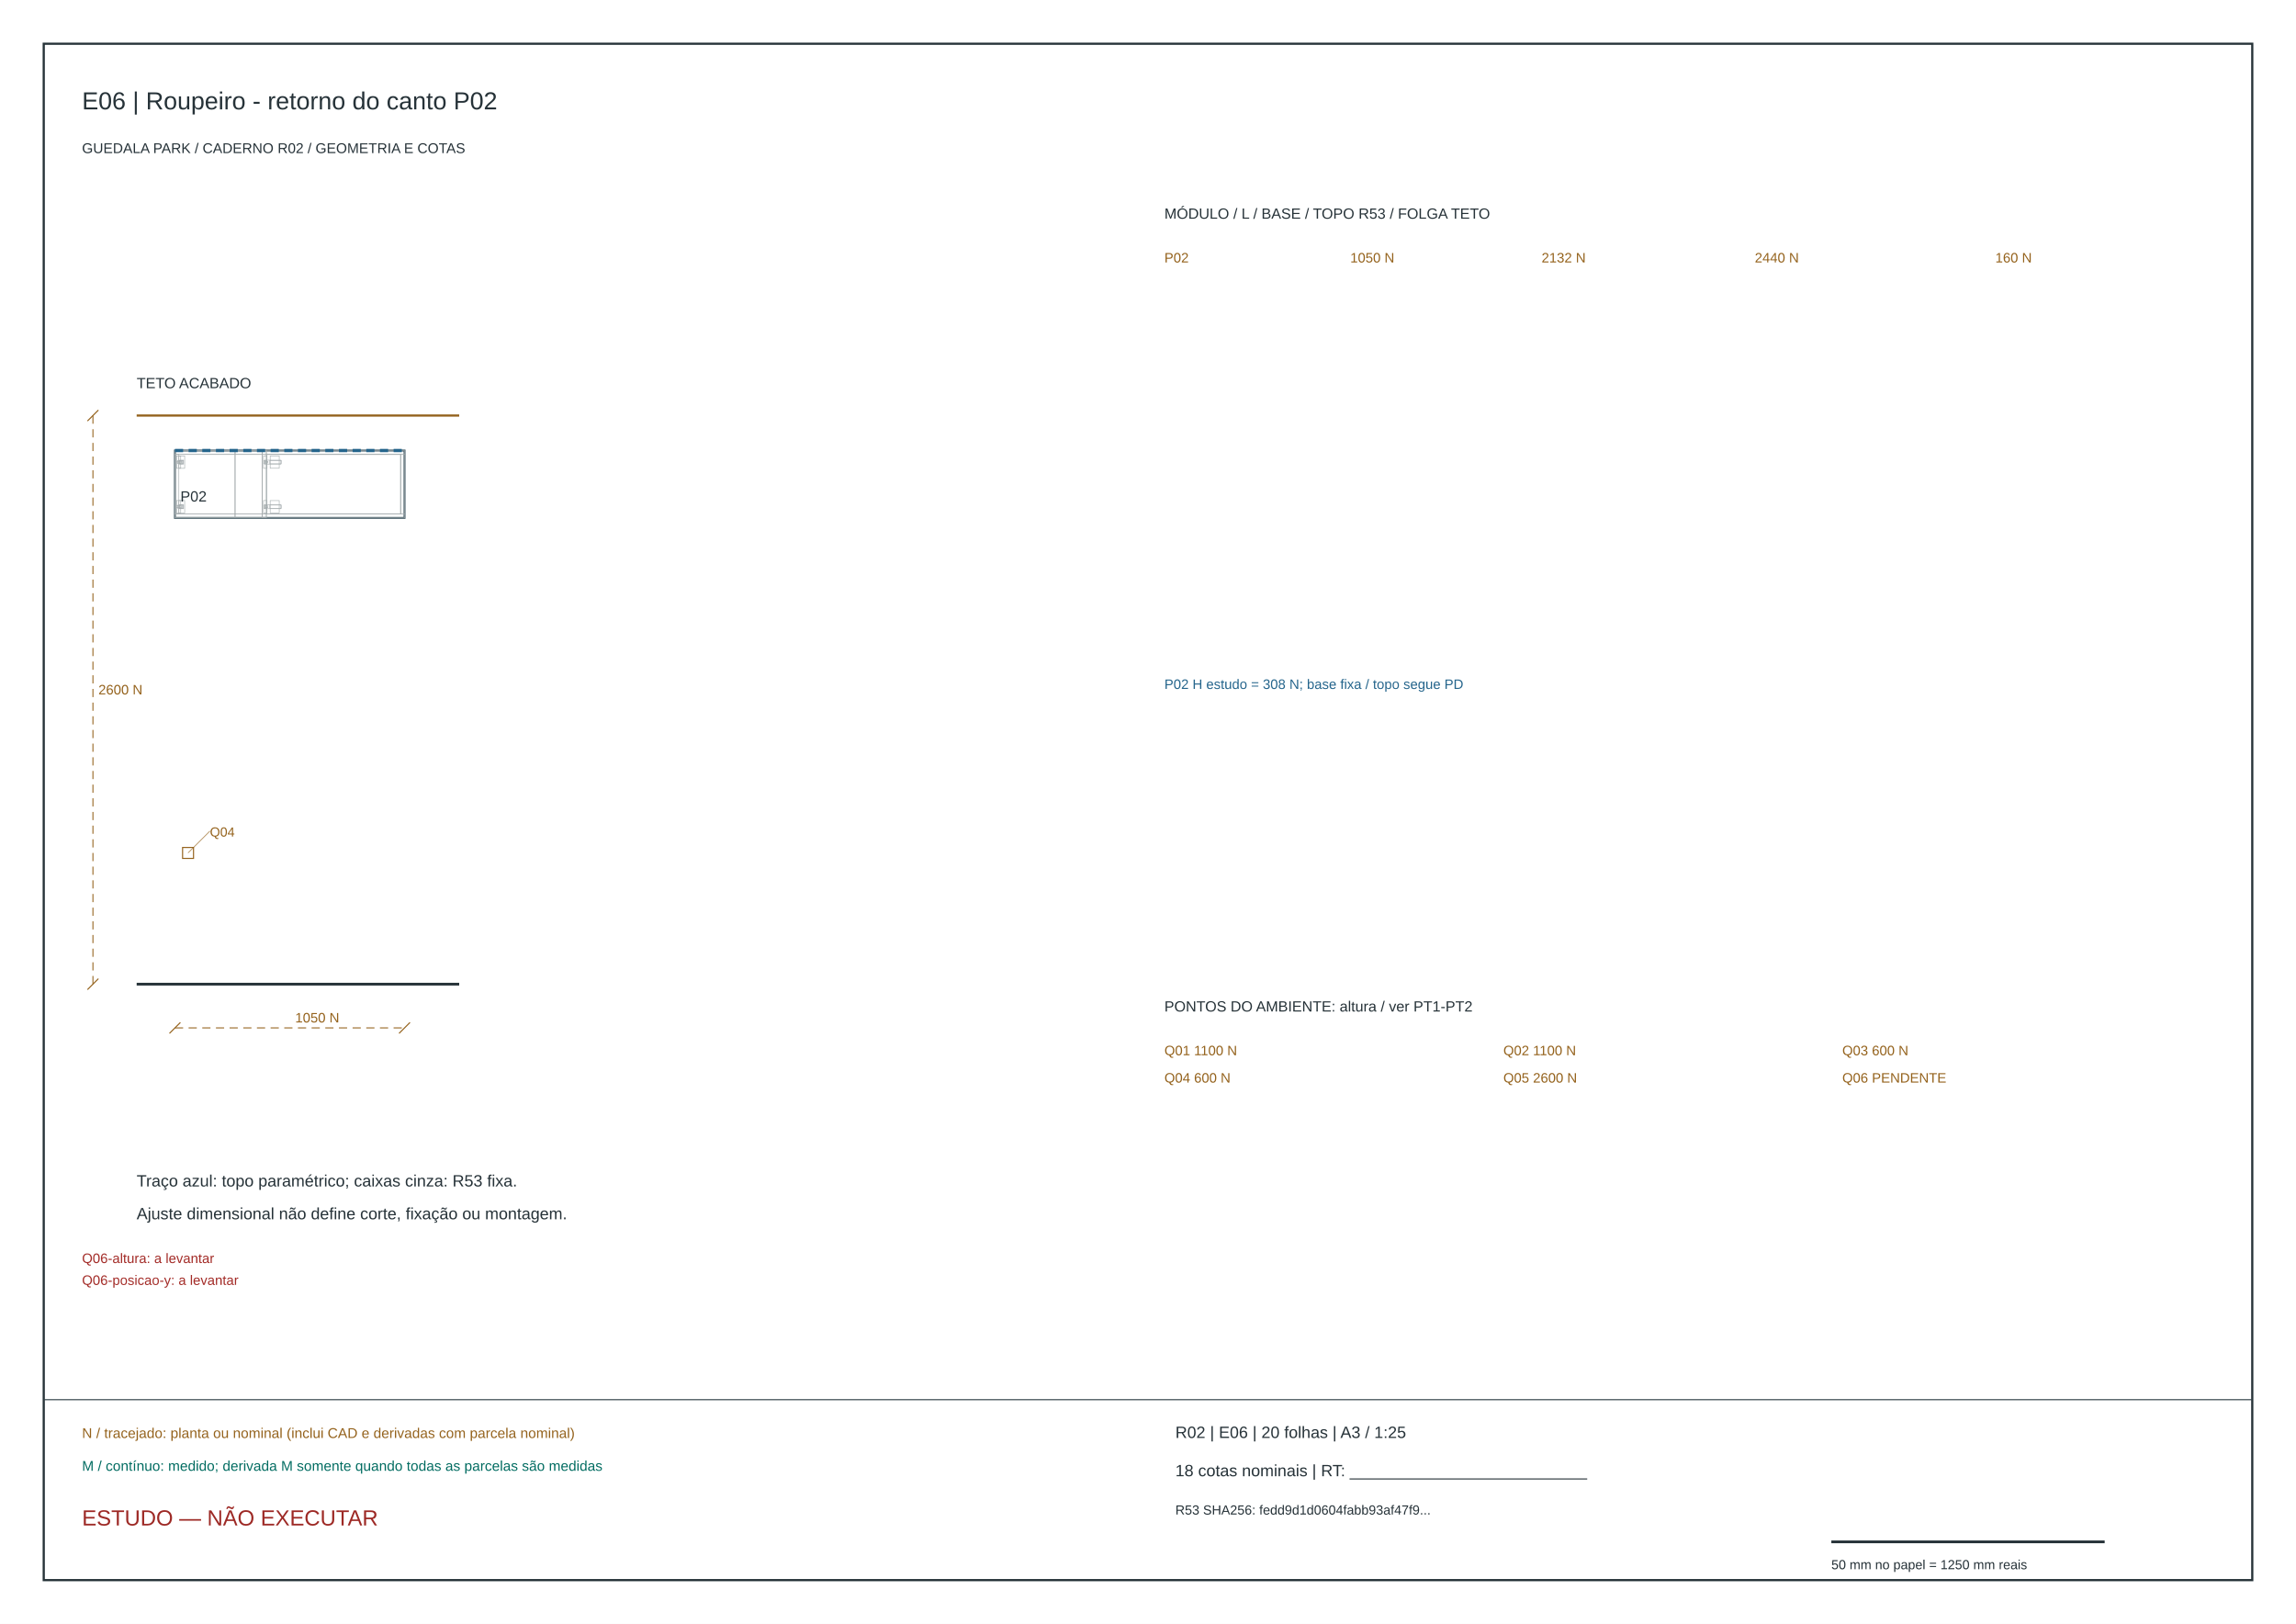
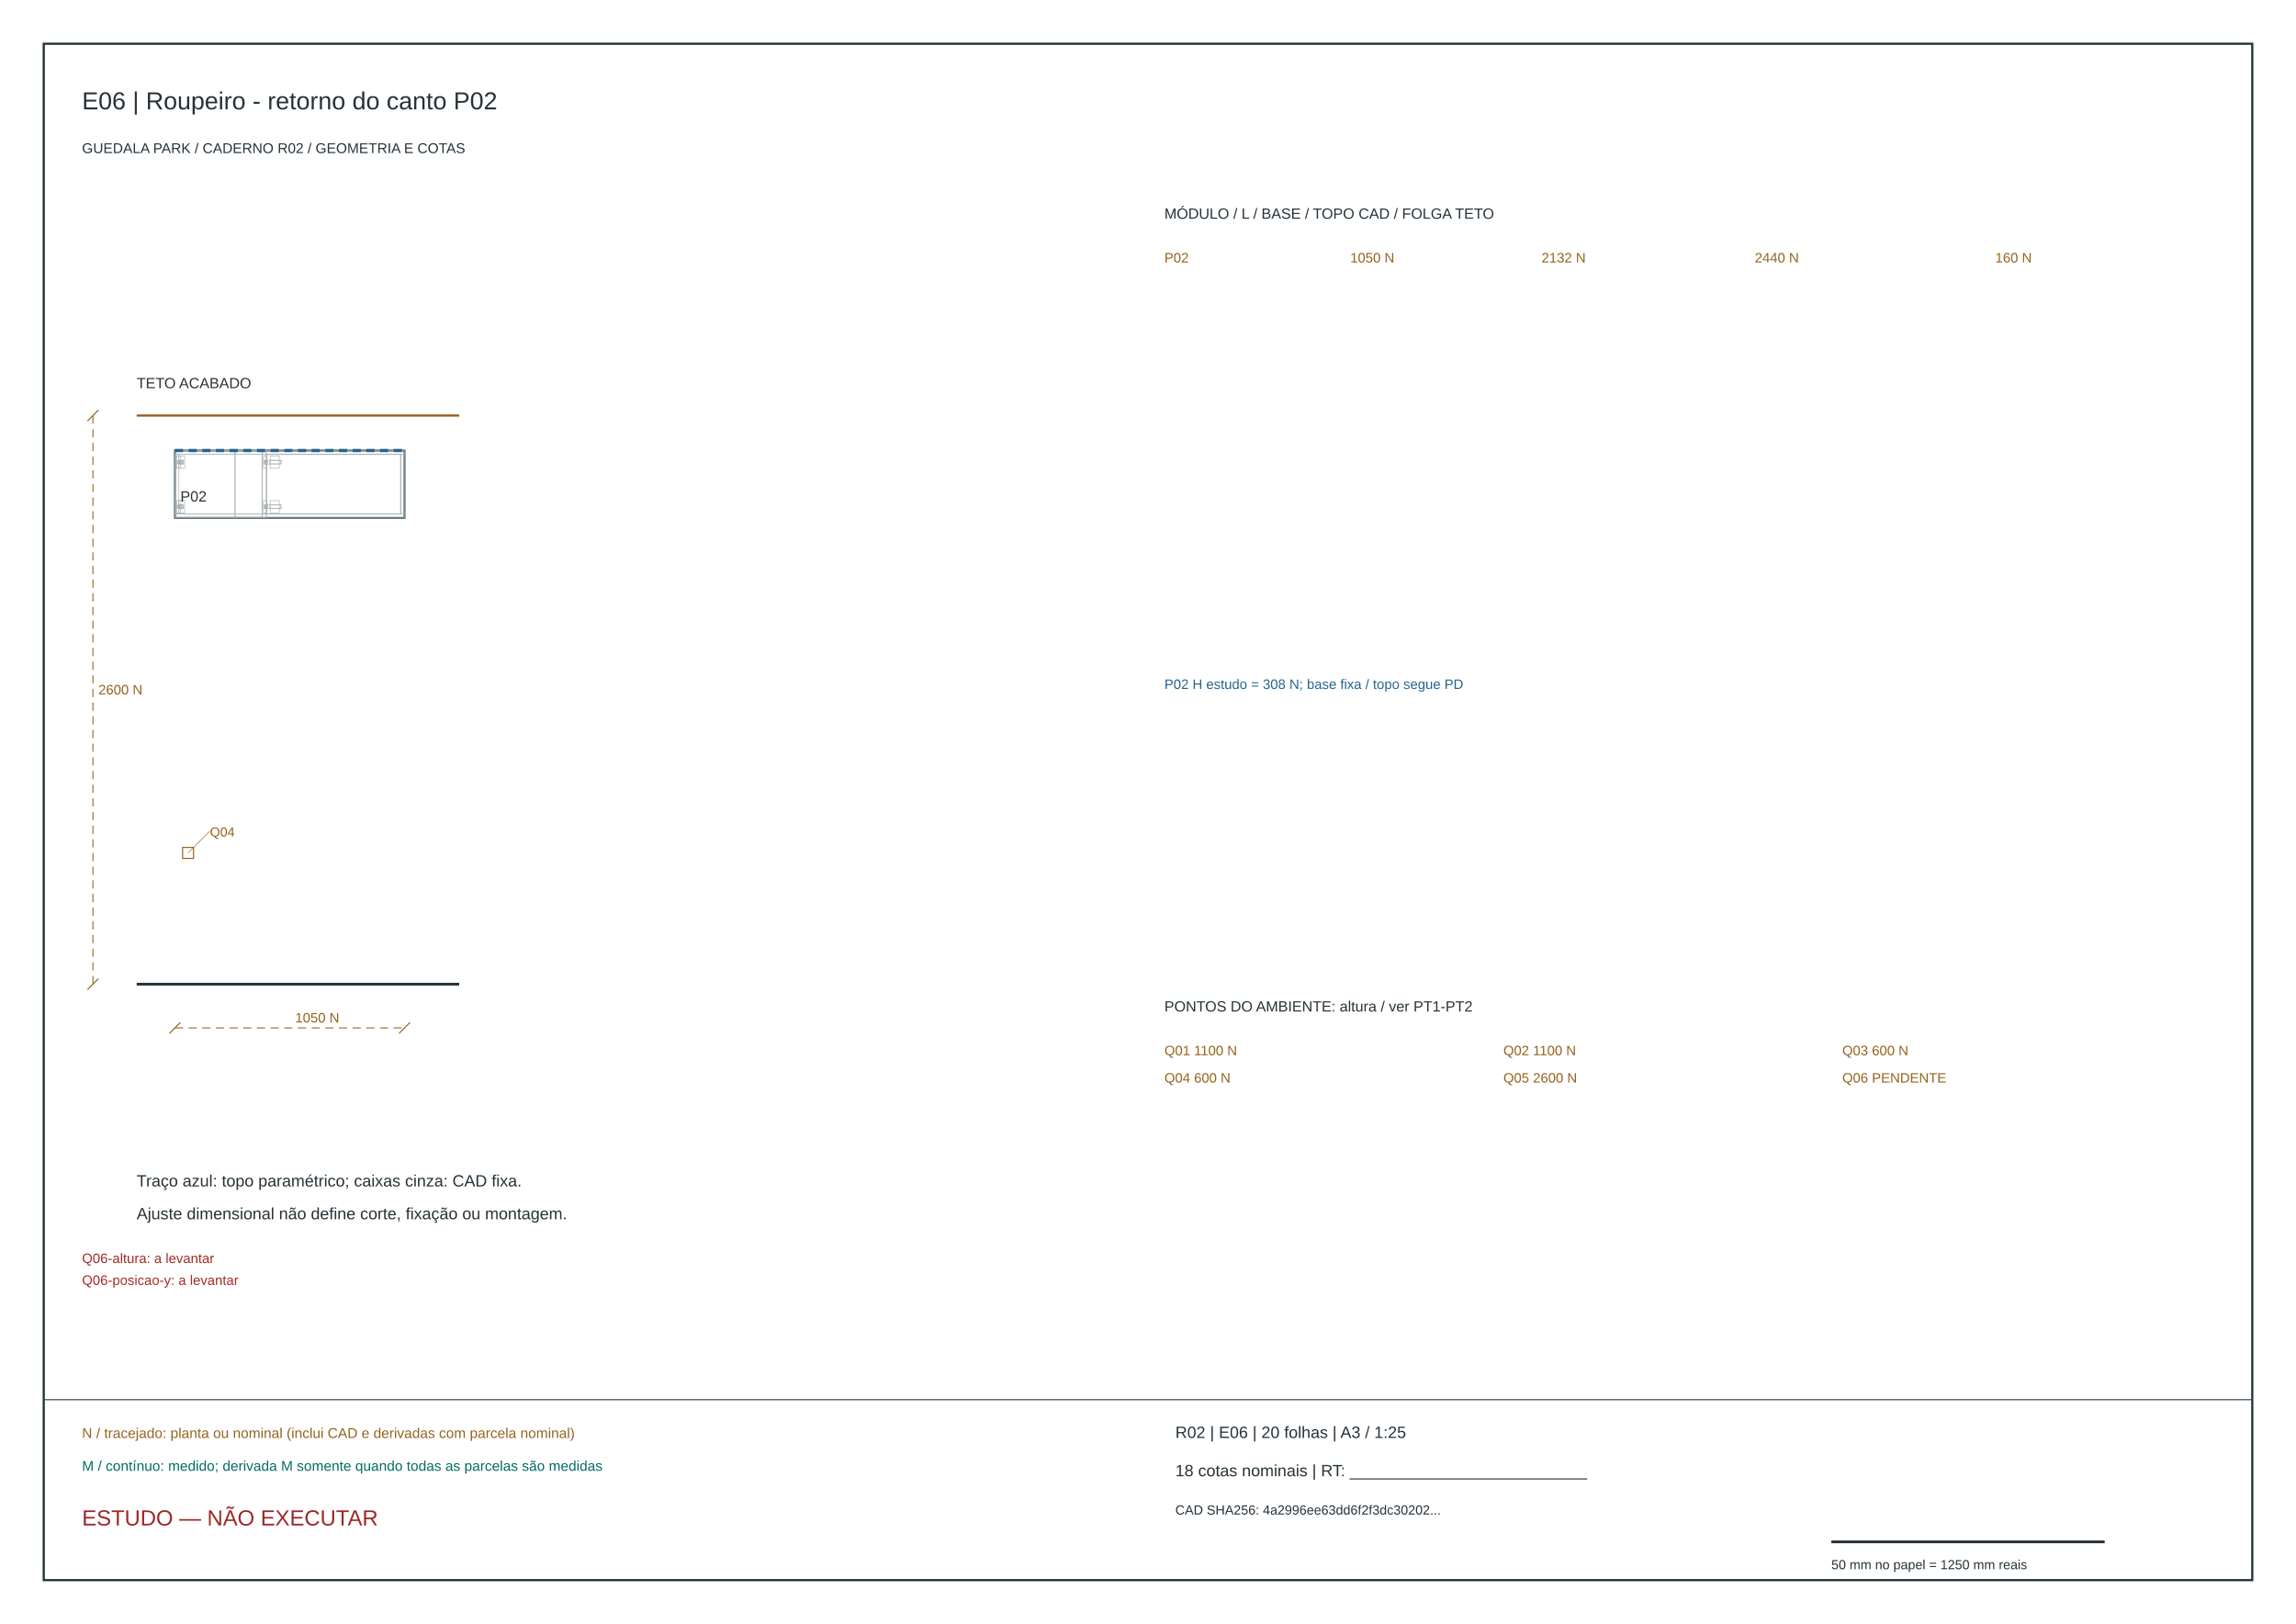
<svg xmlns="http://www.w3.org/2000/svg" width="420mm" height="297mm" viewBox="0 0 420 297">
  <rect width="420" height="297" fill="white" />
  <line x1="25" y1="180" x2="84.0" y2="180" stroke="#263238" stroke-width="0.5" />
  <line x1="25" y1="76.0" x2="84.0" y2="76.0" stroke="#94621c" stroke-width="0.4" />
  <line x1="17" y1="180" x2="17" y2="76.0" stroke="#94621c" stroke-width="0.18" stroke-dasharray="1.5 1" />
  <line x1="16" y1="181" x2="18" y2="179" stroke="#94621c" stroke-width="0.2" />
  <line x1="16" y1="77.0" x2="18" y2="75.0" stroke="#94621c" stroke-width="0.2" />
  <text x="18.0" y="127.0" font-family="Arial, sans-serif" font-size="2.5" fill="#94621c">2600 N</text>
  <text x="25" y="71.0" font-family="Arial, sans-serif" font-size="2.7" fill="#263238">TETO ACABADO</text>
-   <text x="213" y="40" font-family="Arial, sans-serif" font-size="2.7" fill="#263238">MÓDULO / L / BASE / TOPO R53 / FOLGA TETO</text>
+   <text x="213" y="40" font-family="Arial, sans-serif" font-size="2.7" fill="#263238">MÓDULO / L / BASE / TOPO CAD / FOLGA TETO</text>
  <rect x="32.0" y="82.4" width="42.0" height="12.32" stroke="#405863" fill="none" stroke-width="0.35" />
  <rect x="32.0" y="94.0" width="42.0" height="0.72" stroke="#a2aaac" fill="none" stroke-width="0.1" />
  <rect x="32.0" y="82.4" width="42.0" height="0.72" stroke="#a2aaac" fill="none" stroke-width="0.1" />
  <rect x="73.28" y="83.12" width="0.72" height="10.88" stroke="#a2aaac" fill="none" stroke-width="0.1" />
  <rect x="32.0" y="83.12" width="41.28" height="10.88" stroke="#a2aaac" fill="none" stroke-width="0.1" />
  <rect x="48.8" y="83.12" width="24.48" height="10.88" stroke="#a2aaac" fill="none" stroke-width="0.1" />
  <rect x="48.0" y="82.44" width="0.72" height="12.24" stroke="#a2aaac" fill="none" stroke-width="0.1" />
  <rect x="49.36" y="92.378" width="2.077" height="0.604" stroke="#a2aaac" fill="none" stroke-width="0.1" />
  <rect x="48.394" y="92.325" width="2.995" height="0.71" stroke="#a2aaac" fill="none" stroke-width="0.1" />
  <rect x="48.255" y="92.389" width="0.43" height="0.582" stroke="#a2aaac" fill="none" stroke-width="0.1" />
  <rect x="48.462" y="92.534" width="0.552" height="0.292" stroke="#a2aaac" fill="none" stroke-width="0.1" />
  <rect x="48.208" y="91.54" width="0.64" height="2.28" stroke="#a2aaac" fill="none" stroke-width="0.1" />
  <rect x="49.42" y="91.554" width="1.66" height="2.252" stroke="#a2aaac" fill="none" stroke-width="0.1" />
  <rect x="49.36" y="84.218" width="2.077" height="0.604" stroke="#a2aaac" fill="none" stroke-width="0.1" />
  <rect x="48.394" y="84.165" width="2.995" height="0.71" stroke="#a2aaac" fill="none" stroke-width="0.1" />
  <rect x="48.255" y="84.229" width="0.43" height="0.582" stroke="#a2aaac" fill="none" stroke-width="0.1" />
  <rect x="48.462" y="84.374" width="0.552" height="0.292" stroke="#a2aaac" fill="none" stroke-width="0.1" />
  <rect x="48.208" y="83.38" width="0.64" height="2.28" stroke="#a2aaac" fill="none" stroke-width="0.1" />
  <rect x="49.42" y="83.394" width="1.66" height="2.252" stroke="#a2aaac" fill="none" stroke-width="0.1" />
  <rect x="32.12" y="82.44" width="10.84" height="12.24" stroke="#a2aaac" fill="none" stroke-width="0.1" />
  <rect x="32.8" y="92.378" width="0.517" height="0.604" stroke="#a2aaac" fill="none" stroke-width="0.1" />
  <rect x="32.84" y="92.325" width="0.739" height="0.71" stroke="#a2aaac" fill="none" stroke-width="0.1" />
  <rect x="32.512" y="92.389" width="1.023" height="0.582" stroke="#a2aaac" fill="none" stroke-width="0.1" />
  <rect x="32.146" y="92.534" width="1.06" height="0.292" stroke="#a2aaac" fill="none" stroke-width="0.1" />
  <rect x="32.304" y="91.54" width="1.476" height="2.28" stroke="#a2aaac" fill="none" stroke-width="0.1" />
  <rect x="32.72" y="91.554" width="0.34" height="2.252" stroke="#a2aaac" fill="none" stroke-width="0.1" />
  <rect x="32.8" y="84.218" width="0.517" height="0.604" stroke="#a2aaac" fill="none" stroke-width="0.1" />
  <rect x="32.84" y="84.165" width="0.739" height="0.71" stroke="#a2aaac" fill="none" stroke-width="0.1" />
  <rect x="32.512" y="84.229" width="1.023" height="0.582" stroke="#a2aaac" fill="none" stroke-width="0.1" />
  <rect x="32.146" y="84.374" width="1.06" height="0.292" stroke="#a2aaac" fill="none" stroke-width="0.1" />
  <rect x="32.304" y="83.38" width="1.476" height="2.28" stroke="#a2aaac" fill="none" stroke-width="0.1" />
  <rect x="32.72" y="83.394" width="0.34" height="2.252" stroke="#a2aaac" fill="none" stroke-width="0.1" />
  <rect x="32.0" y="83.12" width="0.72" height="10.88" stroke="#a2aaac" fill="none" stroke-width="0.1" />
  <rect x="48.0" y="82.44" width="0.72" height="12.24" stroke="#a2aaac" fill="none" stroke-width="0.1" />
  <rect x="43.04" y="82.44" width="4.96" height="12.24" stroke="#a2aaac" fill="none" stroke-width="0.1" />
  <text x="33.0" y="91.72" font-family="Arial, sans-serif" font-size="2.7" fill="#263238">P02</text>
  <text x="213" y="48" font-family="Arial, sans-serif" font-size="2.5" fill="#94621c">P02</text>
  <text x="247" y="48" font-family="Arial, sans-serif" font-size="2.5" fill="#94621c">1050 N</text>
  <text x="282" y="48" font-family="Arial, sans-serif" font-size="2.5" fill="#94621c">2132 N</text>
  <text x="321" y="48" font-family="Arial, sans-serif" font-size="2.5" fill="#94621c">2440 N</text>
  <text x="365" y="48" font-family="Arial, sans-serif" font-size="2.5" fill="#94621c">160 N</text>
  <line x1="32.0" y1="188" x2="74.0" y2="188" stroke="#94621c" stroke-width="0.18" stroke-dasharray="1.5 1" />
  <line x1="31.0" y1="189" x2="33.0" y2="187" stroke="#94621c" stroke-width="0.2" />
  <line x1="73.0" y1="189" x2="75.0" y2="187" stroke="#94621c" stroke-width="0.2" />
  <text x="54.0" y="187.0" font-family="Arial, sans-serif" font-size="2.5" fill="#94621c">1050 N</text>
  <line x1="32.0" y1="82.4" x2="74.0" y2="82.4" stroke="#25658c" stroke-width="0.6" stroke-dasharray="1.5 1" />
  <text x="213" y="126" font-family="Arial, sans-serif" font-size="2.5" fill="#25658c">P02 H estudo = 308 N; base fixa / topo segue PD</text>
-   <text x="25" y="217" font-family="Arial, sans-serif" font-size="3" fill="#263238">Traço azul: topo paramétrico; caixas cinza: R53 fixa.</text>
+   <text x="25" y="217" font-family="Arial, sans-serif" font-size="3" fill="#263238">Traço azul: topo paramétrico; caixas cinza: CAD fixa.</text>
  <text x="25" y="223" font-family="Arial, sans-serif" font-size="3" fill="#263238">Ajuste dimensional não define corte, fixação ou montagem.</text>
  <text x="213" y="185" font-family="Arial, sans-serif" font-size="2.7" fill="#263238">PONTOS DO AMBIENTE: altura / ver PT1-PT2</text>
  <text x="213" y="193" font-family="Arial, sans-serif" font-size="2.5" fill="#94621c">Q01 1100 N</text>
  <text x="275" y="193" font-family="Arial, sans-serif" font-size="2.5" fill="#94621c">Q02 1100 N</text>
  <text x="337" y="193" font-family="Arial, sans-serif" font-size="2.5" fill="#94621c">Q03 600 N</text>
  <text x="213" y="198" font-family="Arial, sans-serif" font-size="2.5" fill="#94621c">Q04 600 N</text>
  <rect x="33.4" y="155.0" width="2" height="2" stroke="#94621c" fill="#ffffff" stroke-width="0.2" />
  <line x1="34.4" y1="156.0" x2="38.4" y2="152.0" stroke="#94621c" stroke-width="0.1" />
  <text x="38.4" y="153.0" font-family="Arial, sans-serif" font-size="2.4" fill="#94621c">Q04</text>
  <text x="275" y="198" font-family="Arial, sans-serif" font-size="2.5" fill="#94621c">Q05 2600 N</text>
  <text x="337" y="198" font-family="Arial, sans-serif" font-size="2.5" fill="#94621c">Q06 PENDENTE</text>
  <rect x="8" y="8" width="404" height="281" stroke="#263238" fill="none" stroke-width="0.4" />
  <text x="15" y="20" font-family="Arial, sans-serif" font-size="4.5" fill="#263238">E06 | Roupeiro - retorno do canto P02</text>
  <text x="15" y="28" font-family="Arial, sans-serif" font-size="2.6" fill="#263238">GUEDALA PARK  /  CADERNO R02  /  GEOMETRIA E COTAS</text>
  <text x="15" y="231" font-family="Arial, sans-serif" font-size="2.5" fill="#a32c28">Q06-altura: a levantar</text>
  <text x="15" y="235" font-family="Arial, sans-serif" font-size="2.5" fill="#a32c28">Q06-posicao-y: a levantar</text>
  <line x1="8" y1="256" x2="412" y2="256" stroke="#34434a" stroke-width="0.2" />
  <text x="15" y="263" font-family="Arial, sans-serif" font-size="2.6" fill="#94621c">N / tracejado: planta ou nominal (inclui CAD e derivadas com parcela nominal)</text>
  <text x="15" y="269" font-family="Arial, sans-serif" font-size="2.6" fill="#006b60">M / contínuo: medido; derivada M somente quando todas as parcelas são medidas</text>
  <text x="15" y="279" font-family="Arial, sans-serif" font-size="4" fill="#9d2925">ESTUDO — NÃO EXECUTAR</text>
  <text x="215" y="263" font-family="Arial, sans-serif" font-size="3" fill="#263238">R02 | E06 | 20 folhas | A3 / 1:25</text>
  <text x="215" y="270" font-family="Arial, sans-serif" font-size="3" fill="#263238">18 cotas nominais | RT: __________________________</text>
-   <text x="215" y="277" font-family="Arial, sans-serif" font-size="2.4" fill="#263238">R53 SHA256: fedd9d1d0604fabb93af47f9...</text>
+   <text x="215" y="277" font-family="Arial, sans-serif" font-size="2.4" fill="#263238">CAD SHA256: 4a2996ee63dd6f2f3dc30202...</text>
  <line x1="335" y1="282" x2="385" y2="282" stroke="#263238" stroke-width="0.5" />
  <text x="335" y="287" font-family="Arial, sans-serif" font-size="2.4" fill="#263238">50 mm no papel = 1250 mm reais</text>
</svg>
